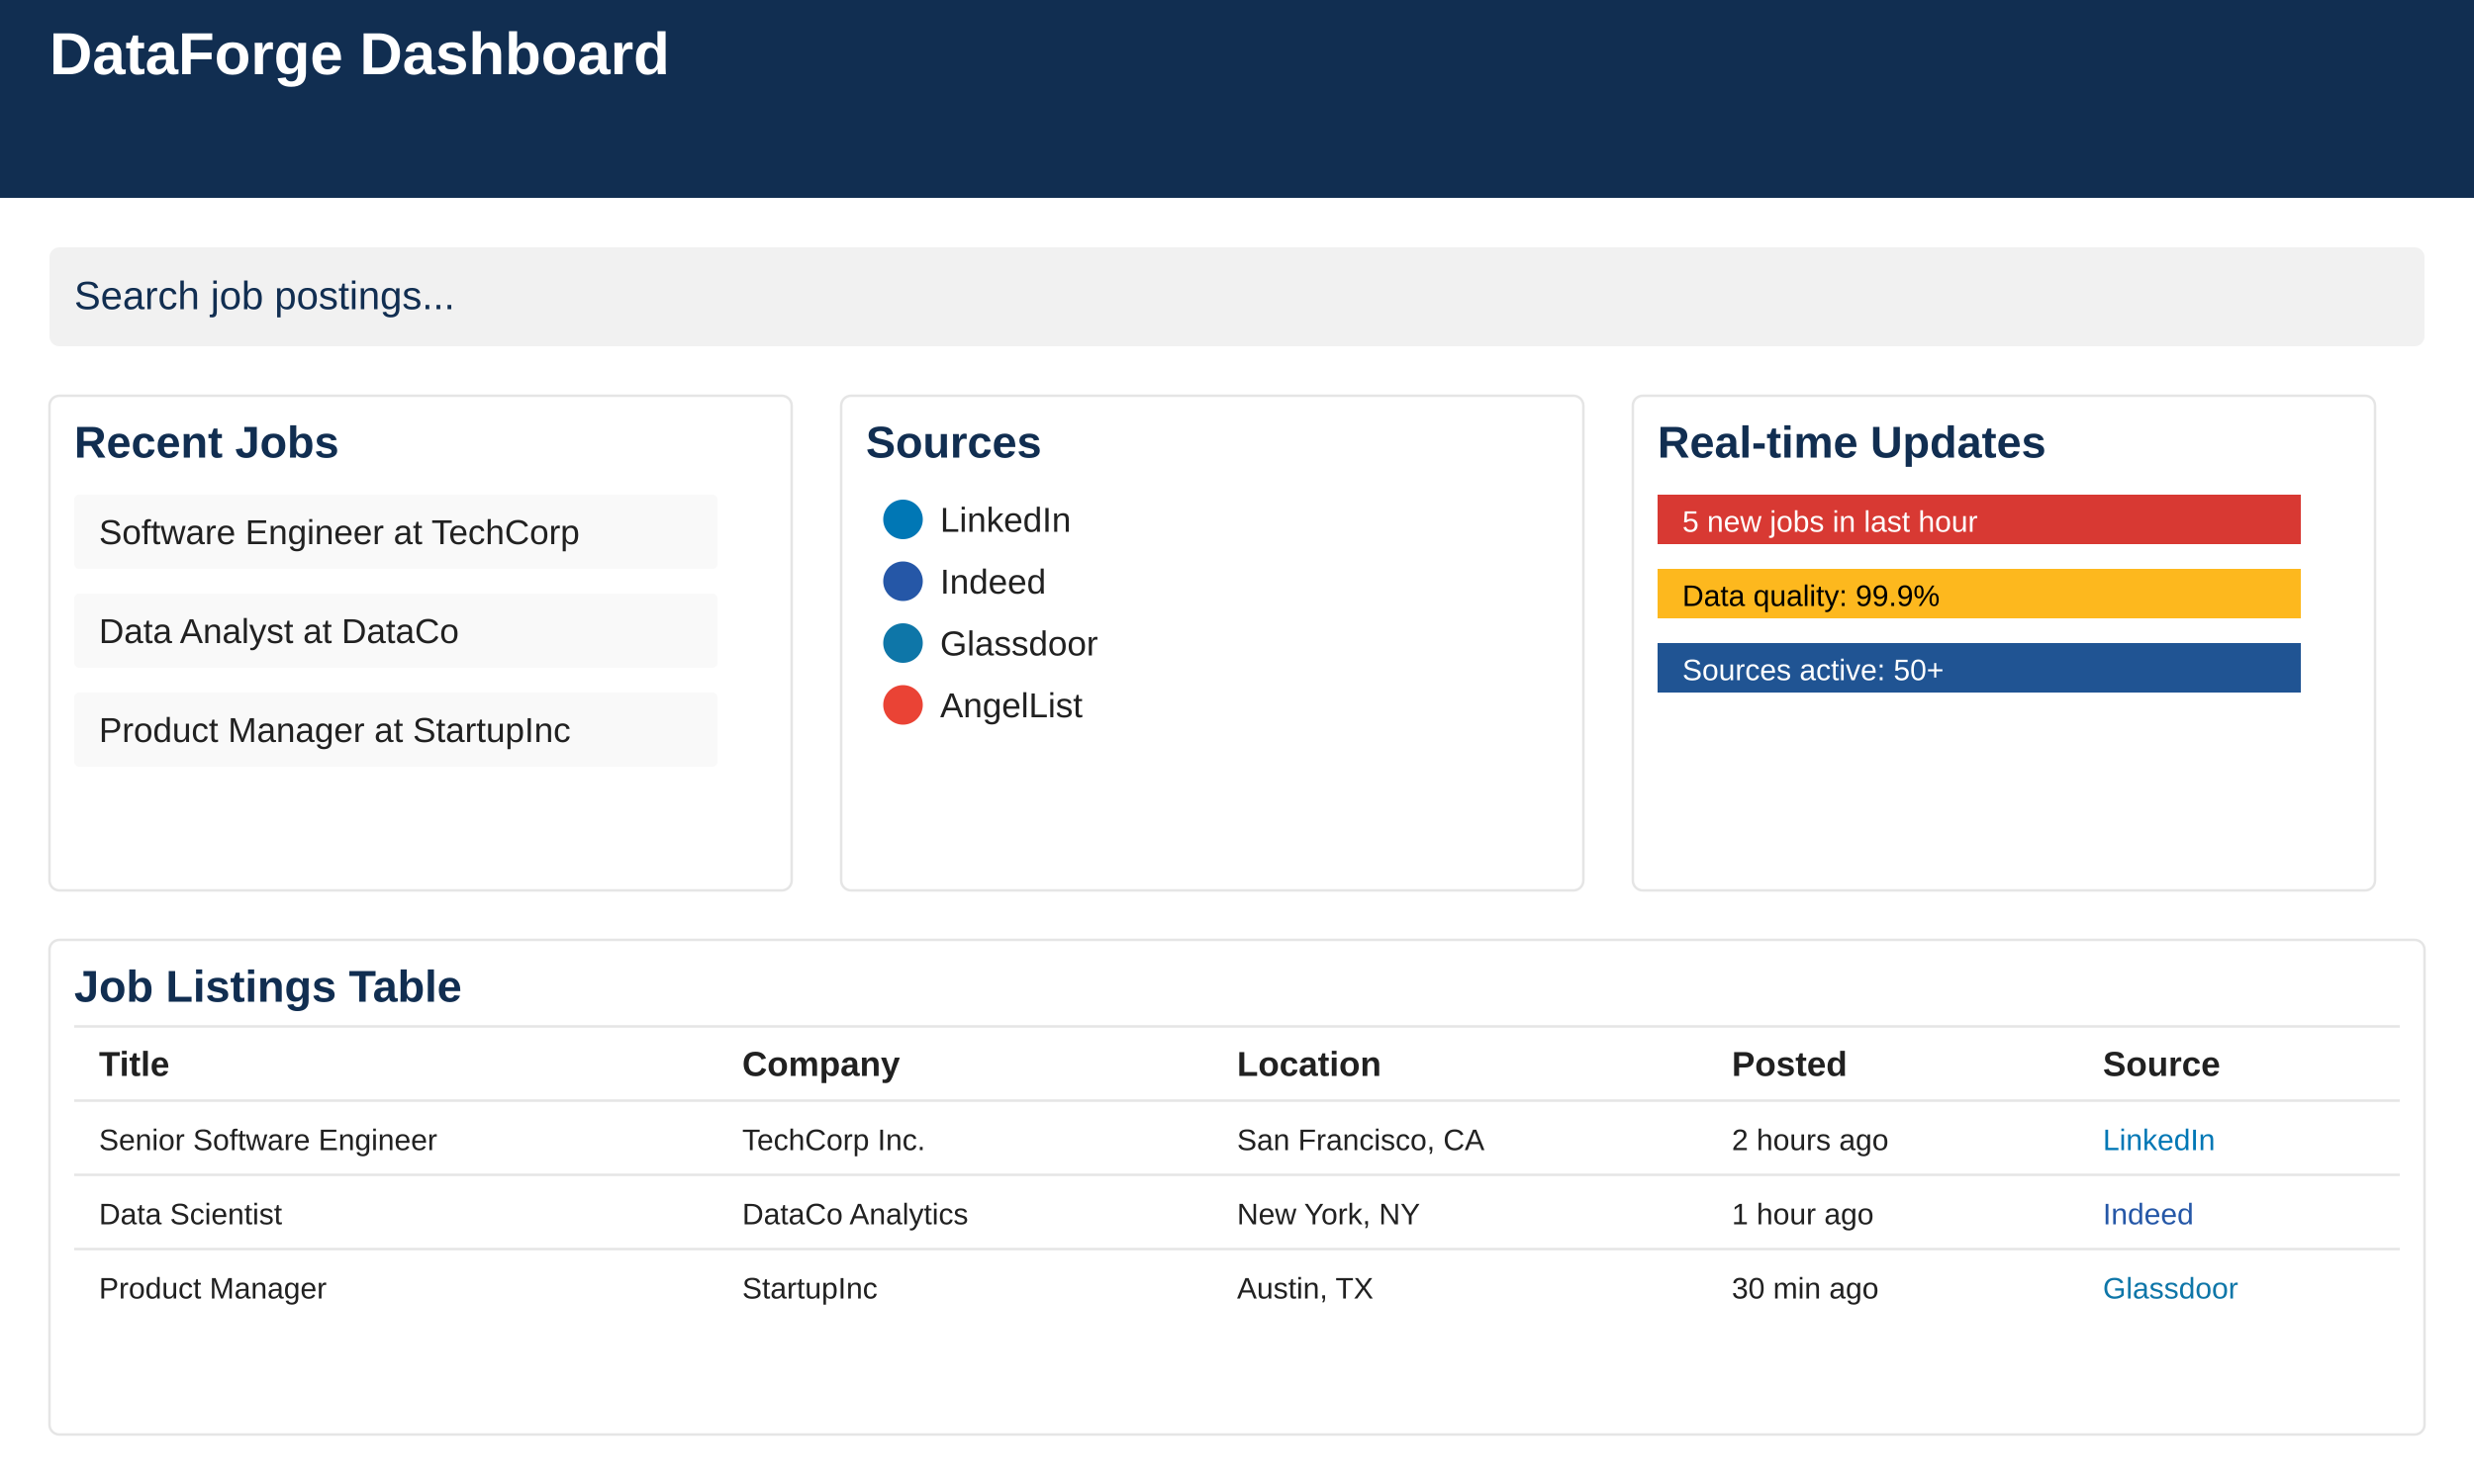
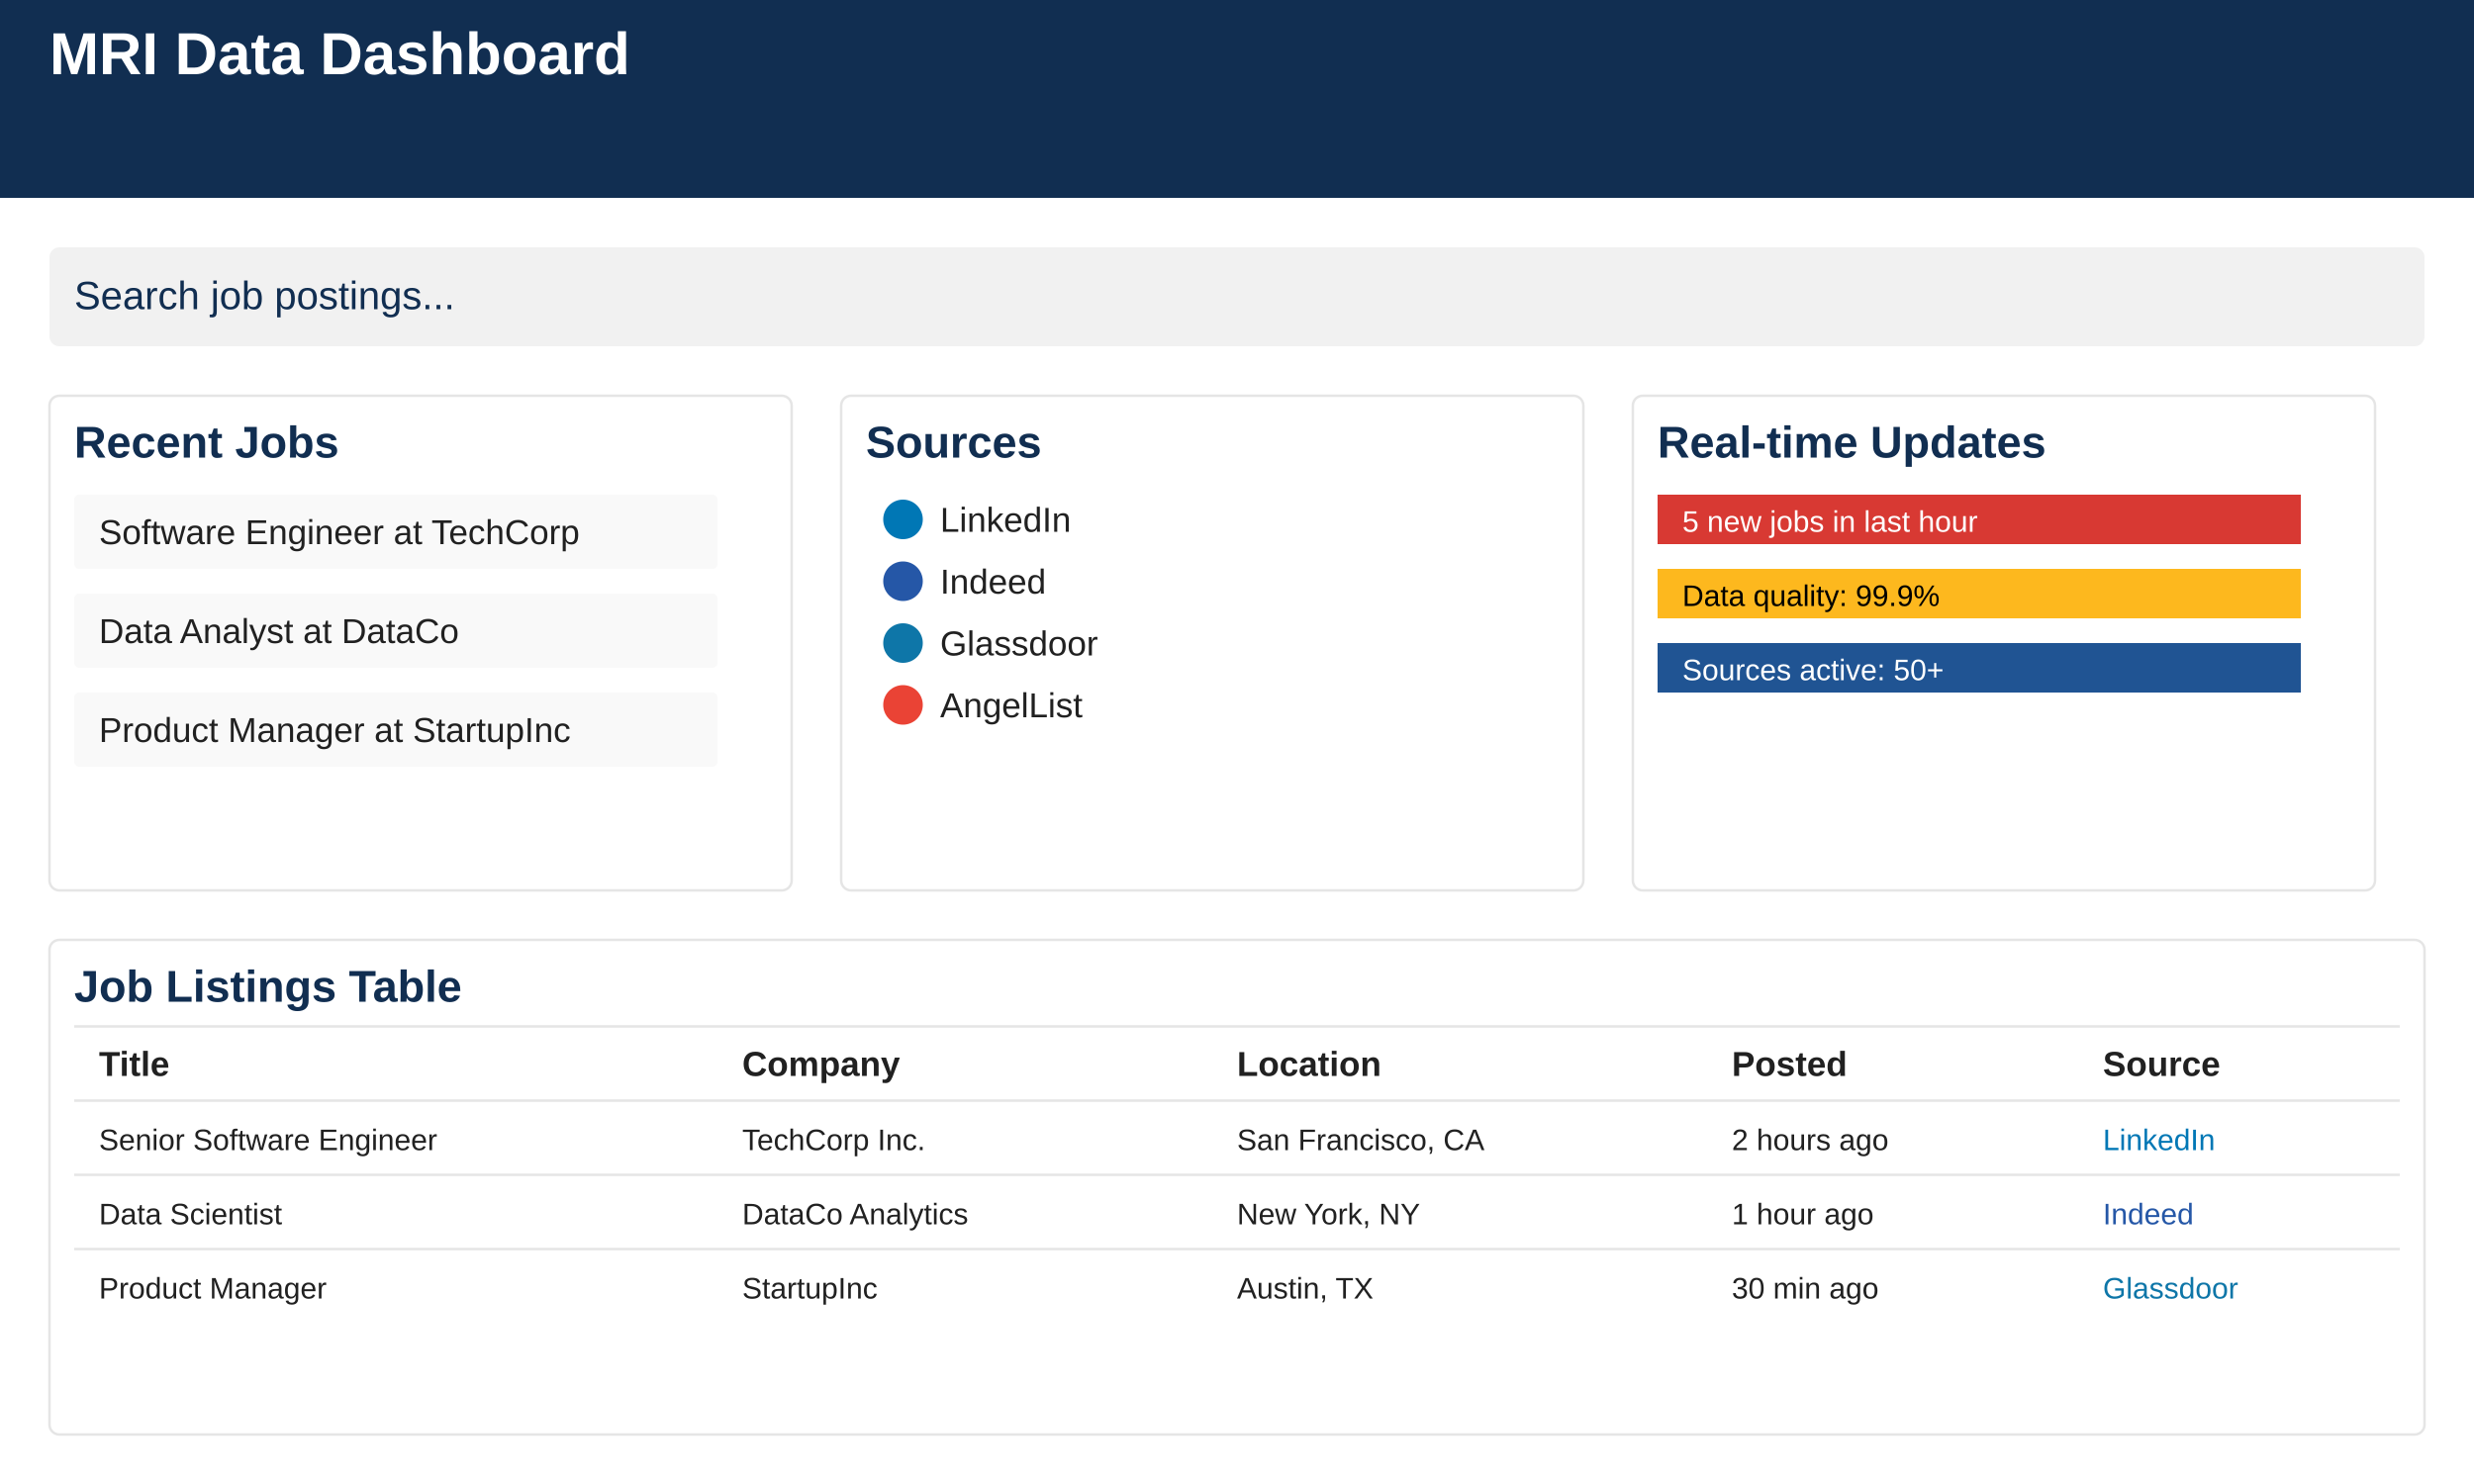
<svg xmlns="http://www.w3.org/2000/svg" width="1000" height="600" viewBox="0 0 1000 600">
  <rect width="1000" height="600" fill="#ffffff" />
  <rect x="0" y="0" width="1000" height="80" fill="#112E51" />
-   <text x="20" y="30" fill="#ffffff" font-family="Arial" font-size="24" font-weight="bold">DataForge Dashboard</text>
+   <text x="20" y="30" fill="#ffffff" font-family="Arial" font-size="24" font-weight="bold">MRI Data Dashboard</text>
  <rect x="20" y="100" width="960" height="40" fill="#f1f1f1" rx="4" />
  <text x="30" y="125" fill="#112E51" font-family="Arial" font-size="16">Search job postings...</text>
  <rect x="20" y="160" width="300" height="200" fill="#ffffff" stroke="#e5e5e5" rx="4" />
  <text x="30" y="185" fill="#112E51" font-family="Arial" font-size="18" font-weight="bold">Recent Jobs</text>
  <rect x="30" y="200" width="260" height="30" fill="#f9f9f9" rx="2" />
  <text x="40" y="220" fill="#212121" font-family="Arial" font-size="14">Software Engineer at TechCorp</text>
  <rect x="30" y="240" width="260" height="30" fill="#f9f9f9" rx="2" />
  <text x="40" y="260" fill="#212121" font-family="Arial" font-size="14">Data Analyst at DataCo</text>
  <rect x="30" y="280" width="260" height="30" fill="#f9f9f9" rx="2" />
  <text x="40" y="300" fill="#212121" font-family="Arial" font-size="14">Product Manager at StartupInc</text>
  <rect x="340" y="160" width="300" height="200" fill="#ffffff" stroke="#e5e5e5" rx="4" />
  <text x="350" y="185" fill="#112E51" font-family="Arial" font-size="18" font-weight="bold">Sources</text>
  <circle cx="365" cy="210" r="8" fill="#0077b5" />
  <text x="380" y="215" fill="#212121" font-family="Arial" font-size="14">LinkedIn</text>
  <circle cx="365" cy="235" r="8" fill="#2557a7" />
  <text x="380" y="240" fill="#212121" font-family="Arial" font-size="14">Indeed</text>
  <circle cx="365" cy="260" r="8" fill="#0e76a8" />
  <text x="380" y="265" fill="#212121" font-family="Arial" font-size="14">Glassdoor</text>
  <circle cx="365" cy="285" r="8" fill="#ea4335" />
  <text x="380" y="290" fill="#212121" font-family="Arial" font-size="14">AngelList</text>
  <rect x="660" y="160" width="300" height="200" fill="#ffffff" stroke="#e5e5e5" rx="4" />
  <text x="670" y="185" fill="#112E51" font-family="Arial" font-size="18" font-weight="bold">Real-time Updates</text>
  <rect x="670" y="200" width="260" height="20" fill="#d83933" />
  <text x="680" y="215" fill="#ffffff" font-family="Arial" font-size="12">5 new jobs in last hour</text>
  <rect x="670" y="230" width="260" height="20" fill="#fdb81e" />
  <text x="680" y="245" fill="#000000" font-family="Arial" font-size="12">Data quality: 99.9%</text>
  <rect x="670" y="260" width="260" height="20" fill="#205493" />
  <text x="680" y="275" fill="#ffffff" font-family="Arial" font-size="12">Sources active: 50+</text>
  <rect x="20" y="380" width="960" height="200" fill="#ffffff" stroke="#e5e5e5" rx="4" />
  <text x="30" y="405" fill="#112E51" font-family="Arial" font-size="18" font-weight="bold">Job Listings Table</text>
  <line x1="30" y1="415" x2="970" y2="415" stroke="#e5e5e5" />
  <text x="40" y="435" fill="#212121" font-family="Arial" font-size="14" font-weight="bold">Title</text>
  <text x="300" y="435" fill="#212121" font-family="Arial" font-size="14" font-weight="bold">Company</text>
  <text x="500" y="435" fill="#212121" font-family="Arial" font-size="14" font-weight="bold">Location</text>
  <text x="700" y="435" fill="#212121" font-family="Arial" font-size="14" font-weight="bold">Posted</text>
  <text x="850" y="435" fill="#212121" font-family="Arial" font-size="14" font-weight="bold">Source</text>
  <line x1="30" y1="445" x2="970" y2="445" stroke="#e5e5e5" />
  <text x="40" y="465" fill="#212121" font-family="Arial" font-size="12">Senior Software Engineer</text>
  <text x="300" y="465" fill="#212121" font-family="Arial" font-size="12">TechCorp Inc.</text>
  <text x="500" y="465" fill="#212121" font-family="Arial" font-size="12">San Francisco, CA</text>
  <text x="700" y="465" fill="#212121" font-family="Arial" font-size="12">2 hours ago</text>
  <text x="850" y="465" fill="#0077b5" font-family="Arial" font-size="12">LinkedIn</text>
  <line x1="30" y1="475" x2="970" y2="475" stroke="#e5e5e5" />
  <text x="40" y="495" fill="#212121" font-family="Arial" font-size="12">Data Scientist</text>
  <text x="300" y="495" fill="#212121" font-family="Arial" font-size="12">DataCo Analytics</text>
  <text x="500" y="495" fill="#212121" font-family="Arial" font-size="12">New York, NY</text>
  <text x="700" y="495" fill="#212121" font-family="Arial" font-size="12">1 hour ago</text>
  <text x="850" y="495" fill="#2557a7" font-family="Arial" font-size="12">Indeed</text>
  <line x1="30" y1="505" x2="970" y2="505" stroke="#e5e5e5" />
  <text x="40" y="525" fill="#212121" font-family="Arial" font-size="12">Product Manager</text>
  <text x="300" y="525" fill="#212121" font-family="Arial" font-size="12">StartupInc</text>
  <text x="500" y="525" fill="#212121" font-family="Arial" font-size="12">Austin, TX</text>
  <text x="700" y="525" fill="#212121" font-family="Arial" font-size="12">30 min ago</text>
  <text x="850" y="525" fill="#0e76a8" font-family="Arial" font-size="12">Glassdoor</text>
</svg>
